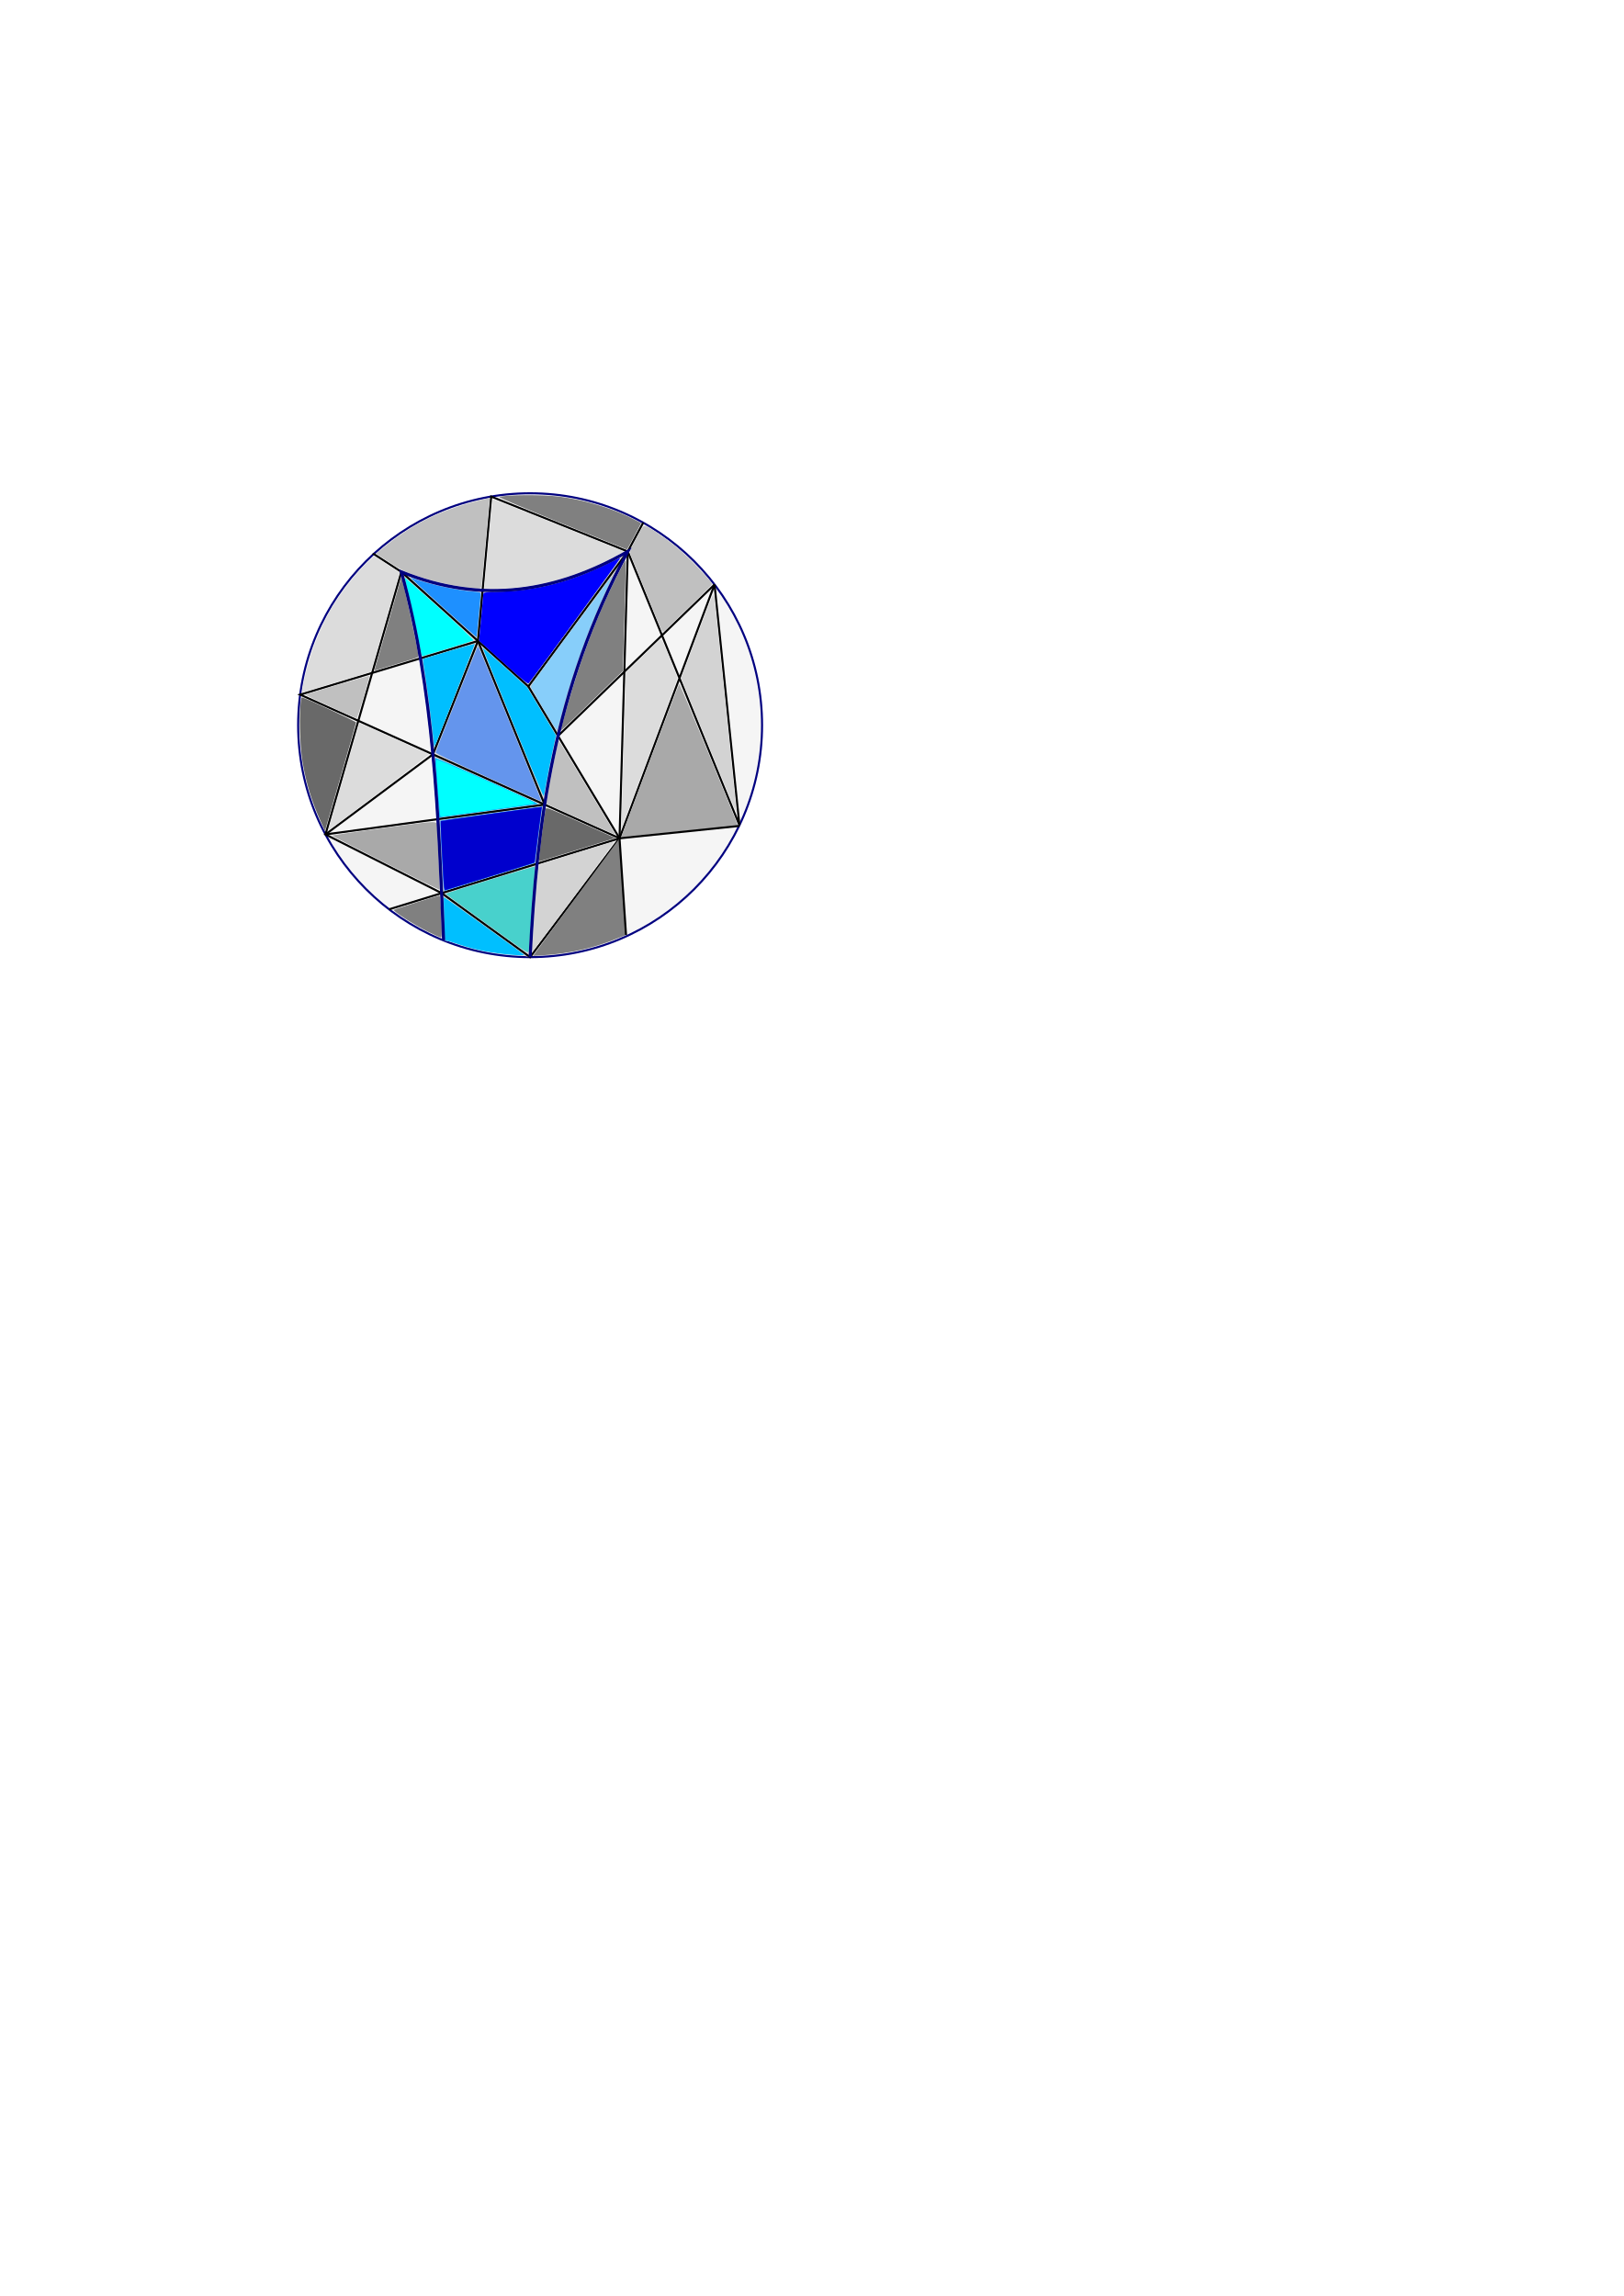
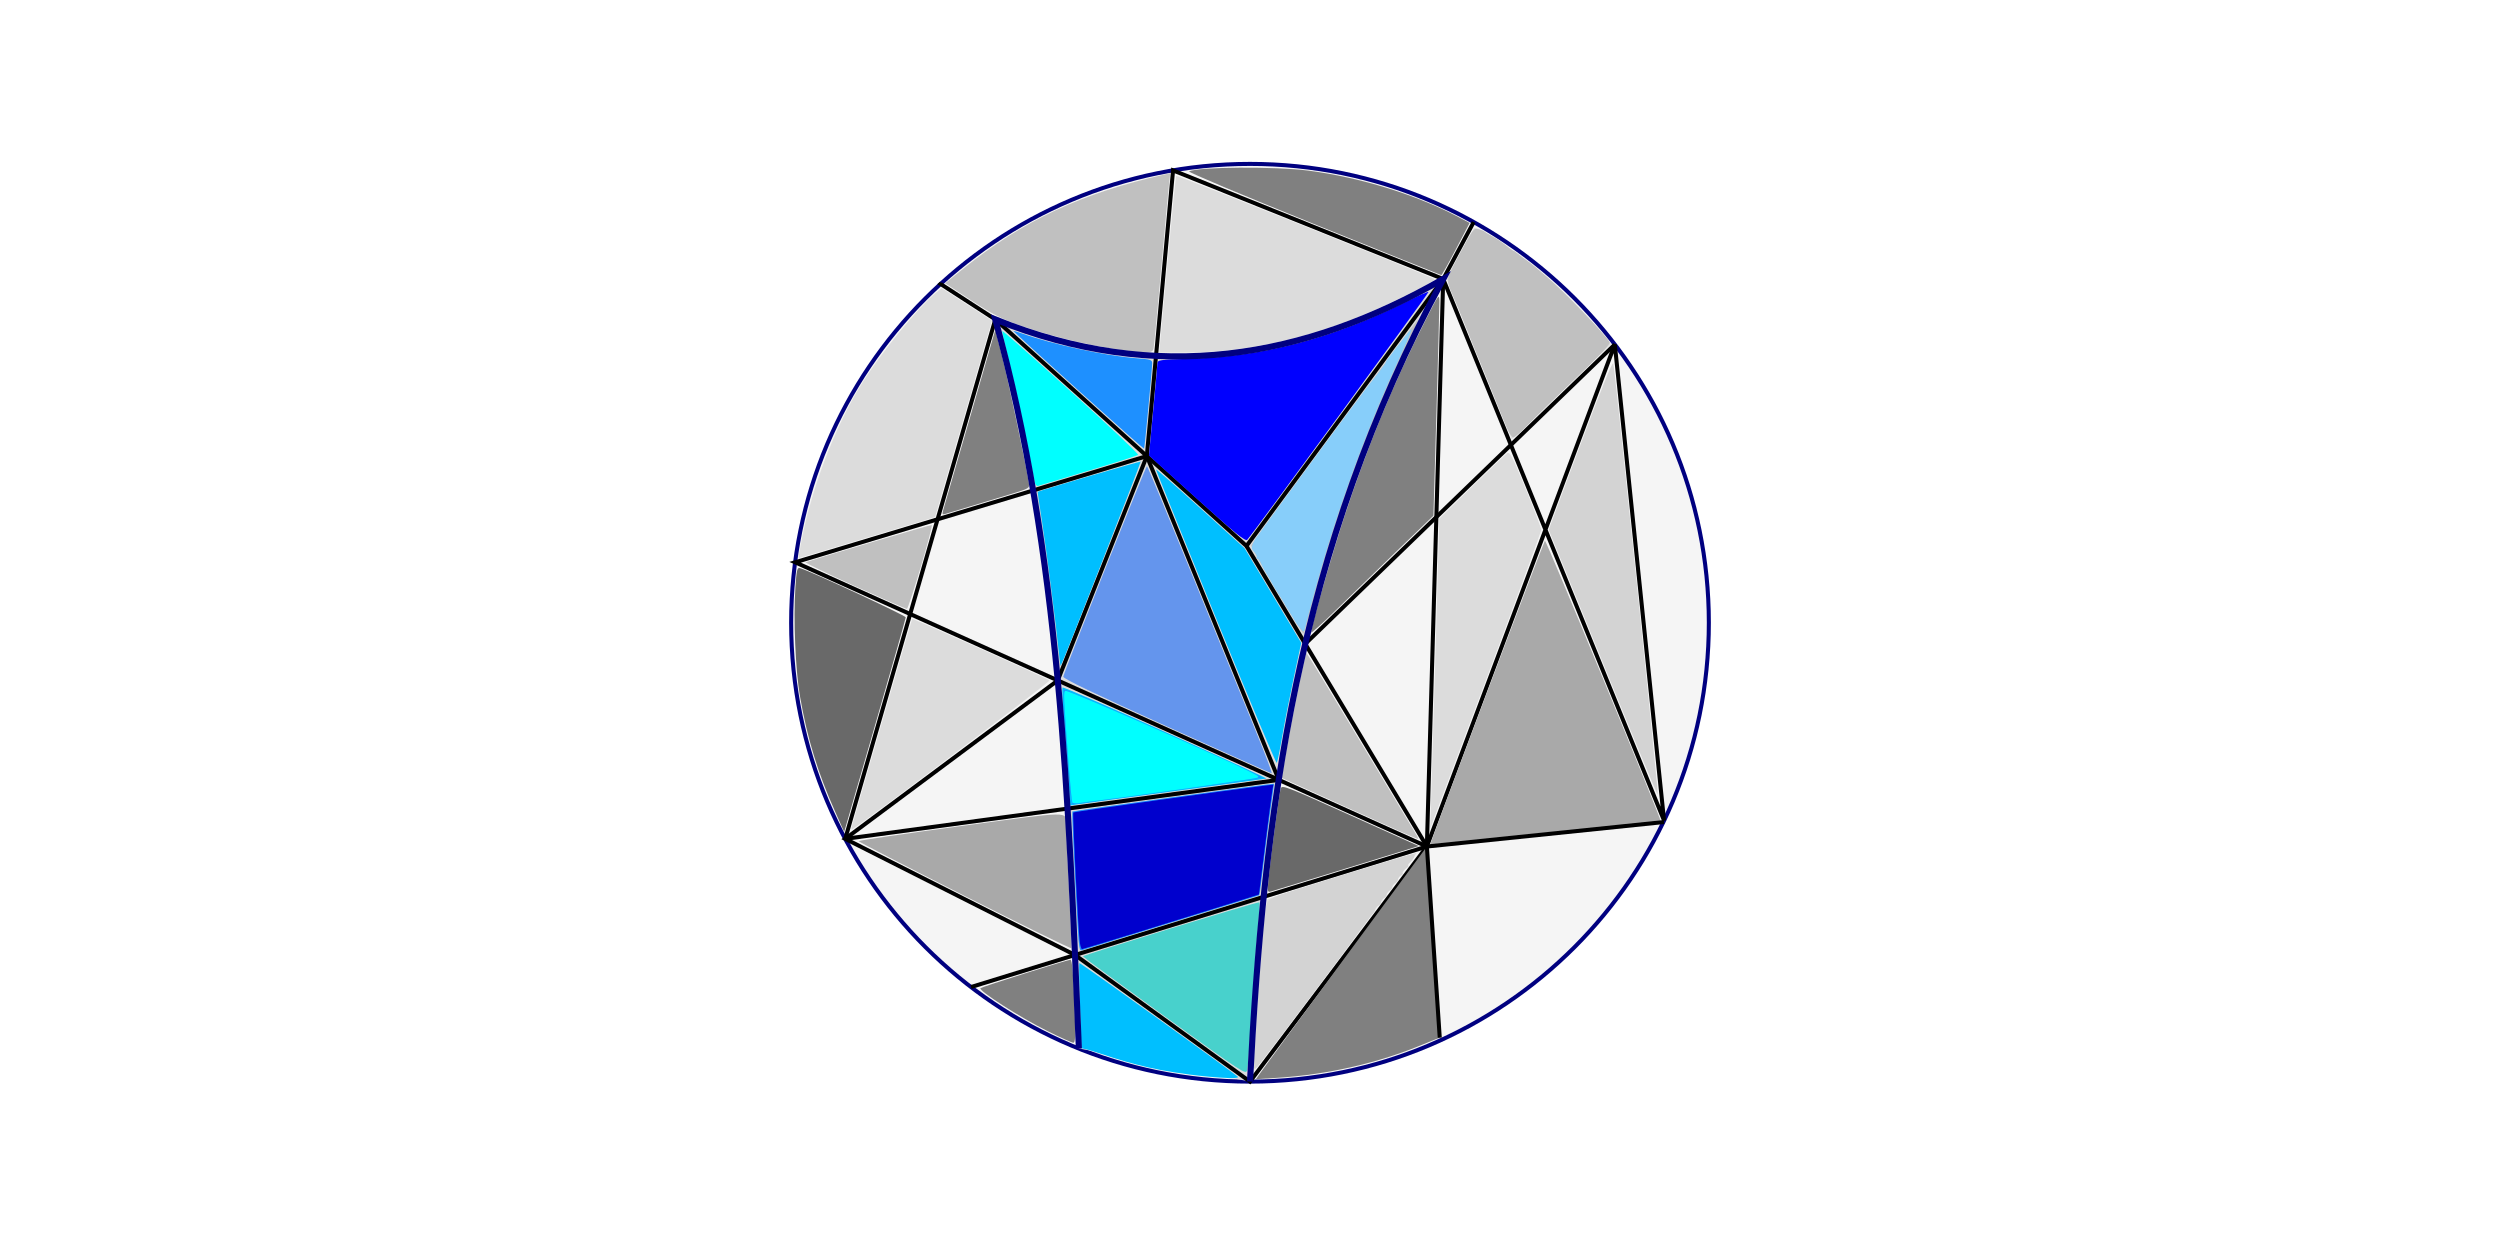
- <svg xmlns="http://www.w3.org/2000/svg" width="210mm" height="297mm" viewBox="0 0 210 297" version="1.1" id="svg8">
+ <svg xmlns="http://www.w3.org/2000/svg" width="617.773" height="307.965" viewBox="0 0 163.453 81.482" version="1.1" id="svg8">
  <defs id="defs2" />
-   <g id="layer1">
+   <g id="layer1" transform="translate(13.16555,-53.09329)">
    <circle cy="93.809" cx="68.561" id="circle4553" style="fill:#f5f5f5;stroke:#000080;stroke-width:0.265;stroke-miterlimit:4;stroke-dasharray:none;stroke-opacity:1" r="30" />
-     <path style="fill:#dcdcdc;stroke:#4b0082;stroke-width:0.265px;stroke-linecap:butt;stroke-linejoin:miter;stroke-opacity:1;fill-opacity:1" d="M 57.372,121.644 C 56.712,105.465 56.146,89.262 51.909,73.977 62.503,78.259 72.128,76.53 81.193,71.335 71.543,89.202 69.44,106.548 68.561,123.809" id="path4561" />
+     <path style="fill:#dcdcdc;fill-opacity:1;stroke:#4b0082;stroke-width:0.265px;stroke-linecap:butt;stroke-linejoin:miter;stroke-opacity:1" d="M 57.372,121.644 C 56.712,105.465 56.146,89.262 51.909,73.977 62.503,78.259 72.128,76.53 81.193,71.335 71.543,89.202 69.44,106.548 68.561,123.809" id="path4561" />
    <path style="fill:none;stroke:#000000;stroke-width:0.265px;stroke-linecap:butt;stroke-linejoin:miter;stroke-opacity:1" d="M 51.909,73.977 C 68.331,88.791 68.331,88.791 68.331,88.791 L 81.193,71.335 83.185,67.615" id="path4563" />
    <path style="fill:none;stroke:#000000;stroke-width:0.265px;stroke-linecap:butt;stroke-linejoin:miter;stroke-opacity:1" d="m 68.331,88.791 c 11.794,19.647 11.794,19.647 11.794,19.647 l -29.805,9.188" id="path4567" />
    <path style="fill:none;stroke:#000000;stroke-width:0.265px;stroke-linecap:butt;stroke-linejoin:miter;stroke-opacity:1" d="M 80.125,108.439 38.822,89.856 61.815,82.913" id="path4569" />
    <path style="fill:none;stroke:#000000;stroke-width:0.265px;stroke-linecap:butt;stroke-linejoin:miter;stroke-opacity:1" d="M 63.53,64.234 61.815,82.913 55.992,97.581 42.095,107.936 57.119,115.531 68.561,123.809 80.125,108.439 92.412,75.612 95.632,106.738 81.193,71.335 Z" id="path4571" />
    <path style="fill:none;stroke:#000000;stroke-width:0.265px;stroke-linecap:butt;stroke-linejoin:miter;stroke-opacity:1" d="M 80.125,108.439 C 81.193,71.335 81.193,71.335 81.193,71.335" id="path4573" />
    <path style="fill:none;stroke:#000000;stroke-width:0.265px;stroke-linecap:butt;stroke-linejoin:miter;stroke-opacity:1" d="m 51.909,73.977 c -3.58,-2.319 -3.58,-2.319 -3.58,-2.319 l 0.051,-0.047" id="path4575" />
    <path style="fill:none;stroke:#000000;stroke-width:0.265px;stroke-linecap:butt;stroke-linejoin:miter;stroke-opacity:1" d="m 42.095,107.937 28.343,-3.856" id="path4577" />
    <path style="fill:#ffff00;stroke:#000000;stroke-width:0.265px;stroke-linecap:butt;stroke-linejoin:miter;stroke-opacity:1" d="m 61.815,82.913 c 8.624,21.167 8.624,21.167 8.624,21.167" id="path4579" />
    <path style="fill:none;stroke:#000000;stroke-width:0.265px;stroke-linecap:butt;stroke-linejoin:miter;stroke-opacity:1" d="M 51.909,73.977 C 42.096,107.937 42.096,107.937 42.096,107.937" id="path4581" />
    <path style="fill:none;stroke:#000000;stroke-width:0.265px;stroke-linecap:butt;stroke-linejoin:miter;stroke-opacity:1" d="M 72.172,95.189 92.413,75.613" id="path4583" />
    <path style="fill:#dcdcdc;fill-opacity:1;stroke:none;stroke-width:0.467;stroke-miterlimit:4;stroke-dasharray:none;stroke-opacity:1" d="m 160.726,404.926 c 0.15,-0.481 3.542,-12.194 7.537,-26.03 3.995,-13.836 7.323,-25.215 7.396,-25.288 0.162,-0.162 33.452,14.761 33.937,15.213 0.27,0.251 -45.812,35.026 -48.51,36.608 -0.468,0.274 -0.561,0.143 -0.359,-0.503 z" id="path4587" transform="scale(0.2645833)" />
    <path style="fill:#dcdcdc;fill-opacity:1;stroke:none;stroke-width:0.467;stroke-miterlimit:4;stroke-dasharray:none;stroke-opacity:1" d="m 147.783,337.067 c 2.439,-14.515 8.565,-30.865 15.844,-42.288 4.742,-7.442 13.549,-18.175 17.778,-21.666 l 1.514,-1.25 6.22,4.022 6.22,4.022 -4.41,15.241 c -2.426,8.383 -5.591,19.304 -7.035,24.27 l -2.624,9.029 -16.776,5.064 c -9.227,2.785 -16.823,5.065 -16.88,5.067 -0.058,0.002 0.01,-0.678 0.15,-1.511 z" id="path4589" transform="scale(0.2645833)" />
    <path style="fill:#dcdcdc;fill-opacity:1;stroke:none;stroke-width:0.467;stroke-miterlimit:4;stroke-dasharray:none;stroke-opacity:1" d="m 238.7,266.038 c 1.106,-11.963 2.093,-21.832 2.193,-21.931 0.203,-0.203 63.198,25.003 63.809,25.532 0.548,0.475 -12.419,6.878 -19.587,9.671 -14.598,5.689 -28.346,8.478 -41.783,8.478 h -6.643 z" id="path4591" transform="scale(0.2645833)" />
    <path style="fill:#dcdcdc;fill-opacity:1;stroke:none;stroke-width:0.467;stroke-miterlimit:4;stroke-dasharray:none;stroke-opacity:1" d="m 315.748,289.432 -8.044,-19.759 3.146,-5.97 c 1.731,-3.284 3.341,-6.219 3.578,-6.523 0.317,-0.406 1.352,0.006 3.891,1.547 10.046,6.099 20.606,15.395 28.271,24.887 l 1.709,2.116 -9.412,9.104 c -5.177,5.007 -10.691,10.286 -12.253,11.731 l -2.841,2.627 z" id="path4593" transform="scale(0.2645833)" />
    <path style="fill:#dcdcdc;fill-opacity:1;stroke:none;stroke-width:0.467;stroke-miterlimit:4;stroke-dasharray:none;stroke-opacity:1" d="m 303.879,398.461 c 0.137,-3.844 0.65,-21.089 1.141,-38.321 l 0.892,-31.331 7.982,-7.8 c 4.39,-4.29 8.329,-8.043 8.753,-8.34 0.682,-0.478 1.215,0.544 4.614,8.844 2.114,5.161 3.841,9.698 3.839,10.081 -0.002,0.383 -6.184,17.158 -13.737,37.277 l -13.733,36.58 z" id="path4595" transform="scale(0.2645833)" />
    <path style="fill:#c0c0c0;fill-opacity:1;stroke:none;stroke-width:0.467;stroke-miterlimit:4;stroke-dasharray:none;stroke-opacity:1" d="m 283.535,400.413 -16.581,-7.511 1.342,-7.705 c 1.245,-7.149 4.482,-22.926 4.76,-23.206 0.067,-0.068 6.062,9.788 13.321,21.901 7.259,12.113 13.501,22.496 13.871,23.073 0.37,0.577 0.492,1.028 0.27,1.004 -0.222,-0.025 -7.864,-3.425 -16.984,-7.556 z" id="path4597" transform="scale(0.2645833)" />
    <path style="fill:#dcdcdc;fill-opacity:1;stroke:none;stroke-width:0.467;stroke-miterlimit:4;stroke-dasharray:none;stroke-opacity:1" d="m 260.118,462.907 c 1.248,-19.521 1.678,-25.546 2.288,-32.06 0.396,-4.229 0.864,-7.817 1.041,-7.974 0.177,-0.157 8.395,-2.754 18.262,-5.772 9.867,-3.018 18.241,-5.6 18.607,-5.738 0.542,-0.204 -37.867,51.352 -39.79,53.409 -0.448,0.48 -0.534,0.092 -0.408,-1.864 z" id="path4599" transform="scale(0.2645833)" />
    <path style="fill:#d3d3d3;fill-opacity:1;stroke:none;stroke-width:0.467;stroke-miterlimit:4;stroke-dasharray:none;stroke-opacity:1" d="m 346.327,364.413 -13.39,-32.85 7.821,-20.952 c 5.162,-13.828 7.93,-20.676 8.14,-20.14 0.377,0.961 11.244,106.368 10.992,106.62 -0.095,0.095 -6.198,-14.61 -13.563,-32.678 z" id="path4601" transform="scale(0.2645833)" />
    <path style="fill:#d3d3d3;fill-opacity:1;stroke:none;stroke-width:0.467;stroke-miterlimit:4;stroke-dasharray:none;stroke-opacity:1" d="m 211.186,357.847 c -0.918,-8.69 -2.722,-22.253 -4.016,-30.184 -0.463,-2.837 -0.814,-5.19 -0.78,-5.229 0.233,-0.269 25.148,-7.64 25.445,-7.527 0.275,0.105 -16.713,43.732 -19.443,49.93 -0.243,0.551 -0.675,-1.954 -1.207,-6.99 z" id="path4603" transform="scale(0.2645833)" />
    <path style="fill:#d3d3d3;fill-opacity:1;stroke:none;stroke-width:0.467;stroke-miterlimit:4;stroke-dasharray:none;stroke-opacity:1" d="m 211.636,362.554 c -0.503,-5.817 -3.005,-25.429 -4.222,-33.092 -0.608,-3.826 -1.058,-7.007 -1,-7.068 0.211,-0.223 25.9,-7.924 25.9,-7.764 0,0.091 -4.425,11.336 -9.834,24.99 -5.409,13.653 -9.989,25.232 -10.179,25.731 -0.224,0.588 -0.458,-0.396 -0.665,-2.796 z" id="path4605" transform="scale(0.2645833)" />
    <path style="fill:#d3d3d3;fill-opacity:1;stroke:none;stroke-width:0.467;stroke-miterlimit:4;stroke-dasharray:none;stroke-opacity:1" d="m 246.225,323.745 -11.862,-10.685 1.045,-10.888 c 0.575,-5.988 1.058,-11.307 1.073,-11.82 0.027,-0.882 0.381,-0.937 6.556,-1.025 17.925,-0.256 36.5,-5.037 54.739,-14.088 3.07,-1.523 5.649,-2.703 5.73,-2.621 0.125,0.125 -44.059,60.357 -45.072,61.442 -0.19,0.204 -5.684,-4.438 -12.209,-10.314 z" id="path4607" transform="scale(0.2645833)" />
    <path style="fill:#d3d3d3;fill-opacity:1;stroke:none;stroke-width:0.467;stroke-miterlimit:4;stroke-dasharray:none;stroke-opacity:1" d="m 216.253,429.332 c -0.172,-3.396 -0.573,-11.102 -0.891,-17.125 -0.318,-6.023 -0.565,-10.986 -0.549,-11.029 0.016,-0.043 11.038,-1.567 24.493,-3.386 13.455,-1.819 24.852,-3.395 25.327,-3.502 0.719,-0.162 0.82,0.015 0.603,1.056 -0.144,0.688 -0.928,6.703 -1.743,13.366 -0.815,6.664 -1.534,12.332 -1.597,12.596 -0.091,0.38 -43.923,14.199 -45.037,14.199 -0.16,0 -0.433,-2.778 -0.605,-6.174 z" id="path4609" transform="scale(0.2645833)" />
    <path style="fill:#d3d3d3;fill-opacity:1;stroke:none;stroke-width:0.467;stroke-miterlimit:4;stroke-dasharray:none;stroke-opacity:1" d="m 260.041,464.397 c -0.161,-0.261 -0.183,-0.839 -0.05,-1.285 0.134,-0.446 0.377,-3.223 0.541,-6.17 0.164,-2.947 0.364,-6.302 0.444,-7.456 0.97,-13.879 1.151,-16.226 1.406,-18.301 0.119,-0.967 0.331,-2.936 0.47,-4.375 0.409,-4.208 -0.086,-3.843 9.071,-6.704 1.41,-0.44 3.926,-1.235 5.592,-1.766 8.083,-2.577 21.404,-6.598 21.857,-6.598 0.752,0 0.411,1.015 -0.655,1.949 -0.513,0.449 -0.728,0.823 -0.479,0.832 0.249,0.009 -0.016,0.344 -0.59,0.746 -0.574,0.402 -0.936,0.904 -0.805,1.116 0.131,0.212 -0.075,0.506 -0.458,0.652 -0.383,0.147 -0.696,0.566 -0.696,0.931 0,0.365 -0.315,0.784 -0.699,0.932 -0.384,0.148 -0.699,0.567 -0.699,0.932 0,0.365 -0.315,0.784 -0.699,0.932 -0.384,0.148 -0.699,0.567 -0.699,0.932 0,0.365 -0.315,0.784 -0.699,0.932 -0.384,0.148 -0.699,0.567 -0.699,0.932 0,0.365 -0.315,0.784 -0.699,0.932 -0.384,0.148 -0.699,0.499 -0.699,0.782 0,0.283 -0.262,0.788 -0.582,1.123 -0.32,0.335 -0.897,1.073 -1.281,1.641 -0.384,0.568 -1.014,1.413 -1.398,1.878 -0.384,0.465 -1.014,1.311 -1.398,1.881 -1.181,1.751 -23.917,31.865 -24.529,32.489 -0.372,0.38 -0.678,0.419 -0.868,0.112 z" id="path4611" transform="scale(0.2645833)" />
    <path style="fill:#c0c0c0;fill-opacity:1;stroke:none;stroke-width:0.467;stroke-miterlimit:4;stroke-dasharray:none;stroke-opacity:1" d="m 322.664,306.544 c -0.523,-1.217 -2.21,-5.359 -3.749,-9.203 -1.539,-3.844 -3.079,-7.619 -3.422,-8.388 -0.343,-0.769 -1.276,-3.076 -2.073,-5.126 -0.797,-2.05 -1.681,-4.252 -1.964,-4.893 -0.283,-0.641 -0.675,-1.584 -0.871,-2.097 -0.196,-0.513 -0.788,-1.905 -1.314,-3.094 -1.752,-3.959 -1.744,-4.019 1.222,-9.519 3.975,-7.371 3.848,-7.204 5.218,-6.87 0.649,0.158 1.285,0.415 1.413,0.57 0.128,0.155 1.024,0.698 1.992,1.205 0.967,0.508 2.435,1.501 3.262,2.208 0.827,0.707 1.628,1.285 1.781,1.286 0.153,6.1e-4 0.71,0.368 1.238,0.817 0.528,0.449 1.429,1.13 2.002,1.514 0.573,0.384 1.537,1.118 2.141,1.631 0.605,0.513 1.962,1.666 3.016,2.563 4.114,3.5 14.378,14.185 15.441,16.074 0.242,0.431 -2.285,3.125 -8.155,8.697 -4.678,4.44 -9.974,9.595 -11.768,11.456 -1.794,1.86 -3.531,3.382 -3.861,3.382 -0.329,-1e-4 -1.027,-0.996 -1.55,-2.214 z" id="path4613" transform="scale(0.2645833)" />
    <path style="fill:#c0c0c0;fill-opacity:1;stroke:none;stroke-width:0.467;stroke-miterlimit:4;stroke-dasharray:none;stroke-opacity:1" d="m 161.328,345.432 c -6.878,-3.113 -12.28,-5.734 -12.004,-5.826 4.356,-1.452 31.038,-9.33 31.166,-9.202 0.369,0.369 -5.695,20.757 -6.164,20.723 -0.271,-0.02 -6.12,-2.582 -12.998,-5.695 z" id="path4615" transform="scale(0.2645833)" />
    <path style="fill:#c0c0c0;fill-opacity:1;stroke:none;stroke-width:0.467;stroke-miterlimit:4;stroke-dasharray:none;stroke-opacity:1" d="m 229.985,287.473 c -8.141,-0.832 -18.924,-3.319 -27.568,-6.358 -4.725,-1.661 -6.898,-2.772 -12.193,-6.233 l -6.443,-4.211 4.579,-3.683 c 14.749,-11.862 29.154,-18.587 49.72,-23.213 l 1.338,-0.301 -0.283,2.47 c -0.156,1.358 -1.031,10.857 -1.946,21.109 -0.915,10.252 -1.761,19.111 -1.88,19.688 -0.226,1.096 -0.886,1.186 -5.324,0.733 z" id="path4617" transform="scale(0.2645833)" />
    <path style="fill:#c0c0c0;fill-opacity:1;stroke:none;stroke-width:0.467;stroke-miterlimit:4;stroke-dasharray:none;stroke-opacity:1" d="m 265.647,346.526 c -3.519,-5.882 -6.324,-10.881 -6.235,-11.108 0.291,-0.738 41.12,-55.99 41.266,-55.844 0.078,0.078 -1.311,3.171 -3.088,6.873 -8.864,18.476 -17.438,42.028 -22.923,62.966 -1.124,4.292 -2.174,7.804 -2.333,7.805 -0.159,9.4e-4 -3.168,-4.811 -6.687,-10.693 z" id="path4619" transform="scale(0.2645833)" />
    <path style="fill:#a9a9a9;fill-opacity:1;stroke:none;stroke-width:0.467;stroke-miterlimit:4;stroke-dasharray:none;stroke-opacity:1" d="m 188.628,422.067 c -14.417,-7.281 -26.212,-13.376 -26.212,-13.544 0,-0.168 11.349,-1.844 25.22,-3.723 27.705,-3.753 26.019,-3.729 26.032,-0.372 0.004,0.975 0.335,8.17 0.735,15.989 0.4,7.819 0.663,14.367 0.582,14.552 -0.08,0.185 -11.941,-5.621 -26.358,-12.902 z" id="path4621" transform="scale(0.2645833)" />
    <path style="fill:#a9a9a9;fill-opacity:1;stroke:none;stroke-width:0.467;stroke-miterlimit:4;stroke-dasharray:none;stroke-opacity:1" d="m 303.674,409.33 c 0,-0.556 27.975,-74.645 28.338,-75.06 0.254,-0.29 28.68,68.615 28.68,69.52 z" id="path4623" transform="scale(0.2645833)" />
    <path style="fill:#808080;fill-opacity:1;stroke:none;stroke-width:0.467;stroke-miterlimit:4;stroke-dasharray:none;stroke-opacity:1" d="m 274.254,356.937 c 0,-1.455 5.234,-19.682 8.348,-29.073 5.812,-17.527 11.962,-32.401 19.748,-47.764 3.503,-6.911 3.543,-6.966 3.572,-4.893 0.016,1.153 -0.309,13.525 -0.721,27.493 l -0.75,25.396 -9.389,9.069 c -5.164,4.988 -11.958,11.583 -15.098,14.655 -3.14,3.072 -5.708,5.375 -5.708,5.117 z" id="path4625" transform="scale(0.2645833)" />
    <path style="fill:#808080;fill-opacity:1;stroke:none;stroke-width:0.467;stroke-miterlimit:4;stroke-dasharray:none;stroke-opacity:1" d="m 209.012,455.421 c -6.703,-3.342 -17.095,-10.007 -16.486,-10.573 0.363,-0.337 21.507,-7.012 22.212,-7.012 0.451,0 0.749,3.451 1.059,12.232 0.238,6.753 0.177,8.27 -0.333,8.265 -0.344,-0.003 -3.247,-1.314 -6.453,-2.912 z" id="path4627" transform="scale(0.2645833)" />
    <path style="fill:#808080;fill-opacity:1;stroke:none;stroke-width:0.467;stroke-miterlimit:4;stroke-dasharray:none;stroke-opacity:1" d="m 183.551,325.91 c 0.331,-1.104 3.311,-11.401 6.621,-22.882 l 6.018,-20.875 1.75,6.895 c 1.438,5.667 5.75,26.094 6.545,31.01 0.203,1.255 0.11,1.311 -4.504,2.713 -12.06,3.664 -15.488,4.701 -16.231,4.916 -0.734,0.211 -0.75,0.062 -0.199,-1.776 z" id="path4629" transform="scale(0.2645833)" />
    <path style="fill:#808080;fill-opacity:1;stroke:none;stroke-width:0.467;stroke-miterlimit:4;stroke-dasharray:none;stroke-opacity:1" d="m 261.269,466.363 c 2.4,-3.427 41.566,-56.515 41.566,-56.515 l 3.183,47.247 c -0.427,0.132 -2.244,0.854 -4.038,1.604 -11.168,4.671 -23.571,7.513 -36.309,8.32 l -5.087,0.322 z" id="path4631" transform="scale(0.2645833)" />
    <path style="fill:#696969;fill-opacity:1;stroke:none;stroke-width:0.467;stroke-miterlimit:4;stroke-dasharray:none;stroke-opacity:1" d="m 156.613,401.233 c -4.297,-9.627 -6.85,-17.988 -8.672,-28.401 -1.128,-6.449 -1.676,-19.264 -1.152,-26.954 0.298,-4.37 0.448,-5.021 1.112,-4.838 2.309,0.637 26.163,11.737 26.155,12.171 -0.005,0.284 -3.43,12.33 -7.61,26.769 l -7.601,26.253 z" id="path4633" transform="scale(0.2645833)" />
    <path style="fill:#696969;fill-opacity:1;stroke:none;stroke-width:0.467;stroke-miterlimit:4;stroke-dasharray:none;stroke-opacity:1" d="m 263.704,417.989 c 0.522,-5.38 2.656,-21.324 3.002,-22.425 0.312,-0.994 0.962,-0.746 17.212,6.568 l 16.887,7.601 -17.819,5.496 c -9.801,3.023 -18.219,5.604 -18.707,5.737 -0.831,0.226 -0.868,0.037 -0.575,-2.977 z" id="path4635" transform="scale(0.2645833)" />
    <path style="fill:#808080;fill-opacity:1;stroke:none;stroke-width:0.467;stroke-miterlimit:4;stroke-dasharray:none;stroke-opacity:1" d="m 274.827,255.972 c -17.241,-6.951 -31.081,-12.779 -30.755,-12.95 2.147,-1.131 21.368,-1.255 29.5,-0.191 12.875,1.686 26.654,5.957 37.143,11.513 l 2.677,1.418 -3.376,6.455 c -1.857,3.55 -3.481,6.441 -3.609,6.424 -0.128,-0.017 -14.339,-5.719 -31.58,-12.67 z" id="path4645" transform="scale(0.2645833)" />
    <path style="fill:#6495ed;fill-opacity:1;stroke:none;stroke-width:0.467;stroke-miterlimit:4;stroke-dasharray:none;stroke-opacity:1" d="m 238.558,380.158 c -17.913,-8.092 -25.612,-11.787 -25.572,-12.275 0.077,-0.941 20.384,-52.041 20.679,-52.038 0.128,10e-4 5.33,12.53 11.559,27.841 6.229,15.311 13.185,32.399 15.458,37.974 2.273,5.574 3.991,10.122 3.818,10.105 -0.172,-0.017 -11.847,-5.24 -25.943,-11.608 z" id="path4647" transform="scale(0.2645833)" />
    <path style="fill:#00bfff;fill-opacity:1;stroke:none;stroke-width:0.467;stroke-miterlimit:4;stroke-dasharray:none;stroke-opacity:1" d="m 236.84,465.029 c -8.378,-1.597 -16.032,-4.537 -17.222,-4.825 l -2.164,-0.524 -0.34,-10.429 c -0.187,-5.736 -0.259,-10.511 -0.16,-10.61 0.155,-0.155 38.206,27.144 39.205,28.127 0.198,0.195 -0.673,0.339 -1.936,0.32 -7.283,-0.334 -13.256,-1.289 -17.384,-2.058 z" id="path4649" transform="scale(0.2645833)" />
    <path style="fill:#0000ff;fill-opacity:1;stroke:none;stroke-width:0.123;stroke-miterlimit:4;stroke-dasharray:none;stroke-opacity:1" d="m 65.093,85.712 -3.139,-2.831 0.272,-2.874 c 0.15,-1.581 0.276,-2.991 0.28,-3.133 0.007,-0.251 0.08,-0.261 2.258,-0.332 4.812,-0.157 9.331,-1.368 14.182,-3.803 0.673,-0.338 1.25,-0.589 1.281,-0.558 0.049,0.049 -11.447,15.769 -11.85,16.205 -0.115,0.124 -0.799,-0.433 -3.284,-2.674 z" id="path4651" />
    <path style="fill:#00bfff;fill-opacity:1;stroke:none;stroke-width:0.467;stroke-miterlimit:4;stroke-dasharray:none;stroke-opacity:1" d="m 214.169,391.919 c -0.299,-4.297 -0.791,-10.797 -1.094,-14.445 -0.302,-3.648 -0.421,-6.762 -0.263,-6.92 0.158,-0.158 11.633,4.816 25.5,11.053 13.867,6.237 25.048,11.387 24.845,11.445 -0.203,0.057 -10.539,1.474 -22.969,3.147 -12.43,1.674 -23.247,3.153 -24.038,3.287 l -1.438,0.244 z" id="path4653" transform="scale(0.2645833)" />
    <path style="fill:#00ffff;fill-opacity:1;stroke:none;stroke-width:0.467;stroke-miterlimit:4;stroke-dasharray:none;stroke-opacity:1" d="m 205.948,319.901 c -0.128,-0.568 -1.081,-5.38 -2.118,-10.694 -1.037,-5.314 -2.826,-13.47 -3.976,-18.124 -1.15,-4.654 -2.018,-8.535 -1.928,-8.625 0.09,-0.09 7.758,6.683 17.041,15.05 9.283,8.367 16.711,15.37 16.507,15.562 -0.204,0.192 -5.718,1.952 -12.254,3.911 -6.535,1.959 -12.143,3.65 -12.46,3.757 -0.318,0.107 -0.683,-0.27 -0.811,-0.838 z" id="path4655" transform="scale(0.2645833)" />
    <path style="fill:#48d1cc;fill-opacity:1;stroke:none;stroke-width:0.467;stroke-miterlimit:4;stroke-dasharray:none;stroke-opacity:1" d="m 237.991,451.78 c -11.076,-8.003 -20.142,-14.655 -20.146,-14.783 -0.011,-0.331 43.363,-13.62 43.619,-13.364 0.116,0.116 -0.115,3.637 -0.514,7.823 -0.399,4.187 -1.056,13.175 -1.461,19.974 -0.404,6.799 -0.875,12.933 -1.047,13.631 -0.307,1.251 -0.61,1.054 -20.451,-13.281 z" id="path4657" transform="scale(0.2645833)" />
    <path style="fill:#1e90ff;fill-opacity:1;stroke:none;stroke-width:0.704;stroke-miterlimit:4;stroke-dasharray:none;stroke-opacity:1" d="m 216.584,430.465 c -0.964,-17.122 -1.514,-29.067 -1.346,-29.255 0.194,-0.218 49.688,-7.044 49.808,-6.869 0.036,0.052 -0.303,2.611 -0.754,5.687 -0.45,3.076 -1.252,9.238 -1.781,13.694 -0.529,4.456 -1.021,8.139 -1.093,8.184 -0.072,0.045 -9.878,3.083 -21.791,6.75 -11.913,3.667 -21.905,6.761 -22.203,6.876 -0.383,0.147 -0.63,-1.345 -0.839,-5.066 z" id="path4971" transform="scale(0.2645833)" />
    <path style="fill:#00bfff;fill-opacity:1;stroke:none;stroke-width:0.704;stroke-miterlimit:4;stroke-dasharray:none;stroke-opacity:1" d="m 211.923,362.187 c -0.676,-6.804 -3.127,-25.896 -4.203,-32.745 -0.623,-3.966 -1.093,-7.231 -1.044,-7.255 0.851,-0.419 25.28,-7.564 25.411,-7.433 0.15,0.15 -19.341,49.987 -19.735,50.461 -0.063,0.076 -0.256,-1.287 -0.429,-3.029 z" id="path4973" transform="scale(0.2645833)" />
    <path style="fill:#0000cd;fill-opacity:1;stroke:none;stroke-width:0.704;stroke-miterlimit:4;stroke-dasharray:none;stroke-opacity:1" d="m 217.09,433.696 c -0.357,-2.047 -1.872,-32.024 -1.63,-32.265 0.167,-0.167 39.244,-5.649 46.713,-6.553 l 2.75,-0.333 -0.257,1.344 c -0.141,0.739 -0.947,6.85 -1.79,13.58 l -1.533,12.236 -6.552,2.06 c -12.353,3.884 -36.914,11.447 -37.176,11.447 -0.144,0 -0.38,-0.682 -0.525,-1.514 z" id="path4975" transform="scale(0.2645833)" />
    <path style="fill:#87cefa;fill-opacity:1;stroke:none;stroke-width:0.704;stroke-miterlimit:4;stroke-dasharray:none;stroke-opacity:1" d="m 271.509,355.896 c -0.529,-0.61 -1.108,-1.415 -1.287,-1.788 -0.179,-0.373 -0.74,-1.308 -1.247,-2.077 -0.507,-0.769 -1.071,-1.713 -1.254,-2.097 -0.183,-0.384 -0.835,-1.433 -1.45,-2.33 -0.615,-0.897 -1.31,-2.05 -1.544,-2.563 -0.234,-0.513 -0.842,-1.561 -1.35,-2.33 -0.508,-0.769 -1.155,-1.975 -1.437,-2.679 -0.282,-0.705 -0.715,-1.281 -0.961,-1.281 -0.246,0 -0.337,-0.18 -0.201,-0.399 0.136,-0.219 -0.135,-0.796 -0.602,-1.281 -0.693,-0.721 -0.755,-1.096 -0.341,-2.047 0.279,-0.641 0.719,-1.401 0.979,-1.69 0.259,-0.289 0.786,-0.996 1.17,-1.571 1.046,-1.564 21.872,-29.866 23.012,-31.274 0.542,-0.669 1.301,-1.685 1.685,-2.257 0.384,-0.572 1.062,-1.493 1.506,-2.045 0.444,-0.553 0.97,-1.215 1.169,-1.471 0.199,-0.256 1.042,-1.335 1.873,-2.397 0.831,-1.062 1.51,-2.073 1.51,-2.247 0,-0.174 0.262,-0.59 0.582,-0.924 0.32,-0.335 0.897,-1.079 1.281,-1.655 0.384,-0.575 0.916,-1.283 1.182,-1.572 0.266,-0.289 1.081,-1.317 1.812,-2.286 0.731,-0.968 1.403,-1.687 1.492,-1.598 0.089,0.089 -1.417,3.589 -3.346,7.778 -7.883,17.111 -15.313,37.576 -20.389,56.158 -1.4,5.126 -2.622,9.705 -2.715,10.176 -0.154,0.778 -0.258,0.754 -1.131,-0.253 z" id="path4977" transform="scale(0.2645833)" />
    <path style="fill:#00bfff;fill-opacity:1;stroke:none;stroke-width:0.704;stroke-miterlimit:4;stroke-dasharray:none;stroke-opacity:1" d="m 250.666,353.265 c -8.127,-19.949 -14.775,-36.416 -14.775,-36.594 0,-0.178 4.924,4.128 10.943,9.569 l 10.943,9.892 7.003,11.699 7.003,11.699 -1.845,8.598 c -1.015,4.729 -2.31,11.324 -2.878,14.656 -0.568,3.332 -1.164,6.213 -1.325,6.404 -0.161,0.19 -6.941,-15.976 -15.068,-35.925 z" id="path4979" transform="scale(0.2645833)" />
    <path style="fill:#1e90ff;fill-opacity:1;stroke:none;stroke-width:0.704;stroke-miterlimit:4;stroke-dasharray:none;stroke-opacity:1" d="m 214.754,396.416 c -0.746,-7.897 -1.833,-25.067 -1.601,-25.298 0.456,-0.456 48.833,21.025 48.833,21.684 0,0.203 -45.55,6.587 -46.661,6.54 -0.162,-0.007 -0.419,-1.323 -0.57,-2.925 z" id="path4981" transform="scale(0.2645833)" />
    <path style="fill:#1e90ff;fill-opacity:1;stroke:none;stroke-width:0.704;stroke-miterlimit:4;stroke-dasharray:none;stroke-opacity:1" d="m 216.714,297.133 c -8.869,-7.994 -16.079,-14.589 -16.022,-14.655 0.057,-0.067 1.028,0.21 2.157,0.615 7.487,2.687 20.559,5.513 28.229,6.102 3.54,0.272 3.88,0.384 3.877,1.278 -0.006,1.394 -1.858,20.938 -1.998,21.078 -0.064,0.064 -7.373,-6.424 -16.242,-14.418 z" id="path4983" transform="scale(0.2645833)" />
    <path style="fill:#00ffff;fill-opacity:1;stroke:none;stroke-width:0.704;stroke-miterlimit:4;stroke-dasharray:none;stroke-opacity:1" d="m 215.222,398.973 c -0.131,-0.211 -0.553,-4.569 -0.938,-9.684 -1.262,-16.751 -1.308,-17.92 -0.709,-17.92 1.139,0 38.029,16.189 45.365,19.908 2.738,1.388 2.759,1.414 1.398,1.704 -1.868,0.399 -28.834,4.251 -36.097,5.156 -3.204,0.399 -6.49,0.837 -7.303,0.972 -0.813,0.136 -1.585,0.074 -1.716,-0.138 z" id="path4985" transform="scale(0.2645833)" />
    <path style="fill:none;stroke:#000000;stroke-width:0.265px;stroke-linecap:butt;stroke-linejoin:miter;stroke-opacity:1" d="M 80.967,120.939 80.125,108.439 95.632,106.838" id="path1050" />
  </g>
-   <g id="layer2">
+   <g id="layer2" transform="translate(13.16555,-53.09329)">
    <path id="path4672" d="M 57.372,121.644 C 56.712,105.465 56.146,89.262 51.909,73.977 62.503,78.259 72.128,76.53 81.193,71.335 71.543,89.202 69.44,106.548 68.561,123.809" style="fill:none;fill-opacity:1;stroke:#000080;stroke-width:0.4;stroke-linecap:butt;stroke-linejoin:miter;stroke-miterlimit:4;stroke-dasharray:none;stroke-opacity:1" />
  </g>
</svg>
